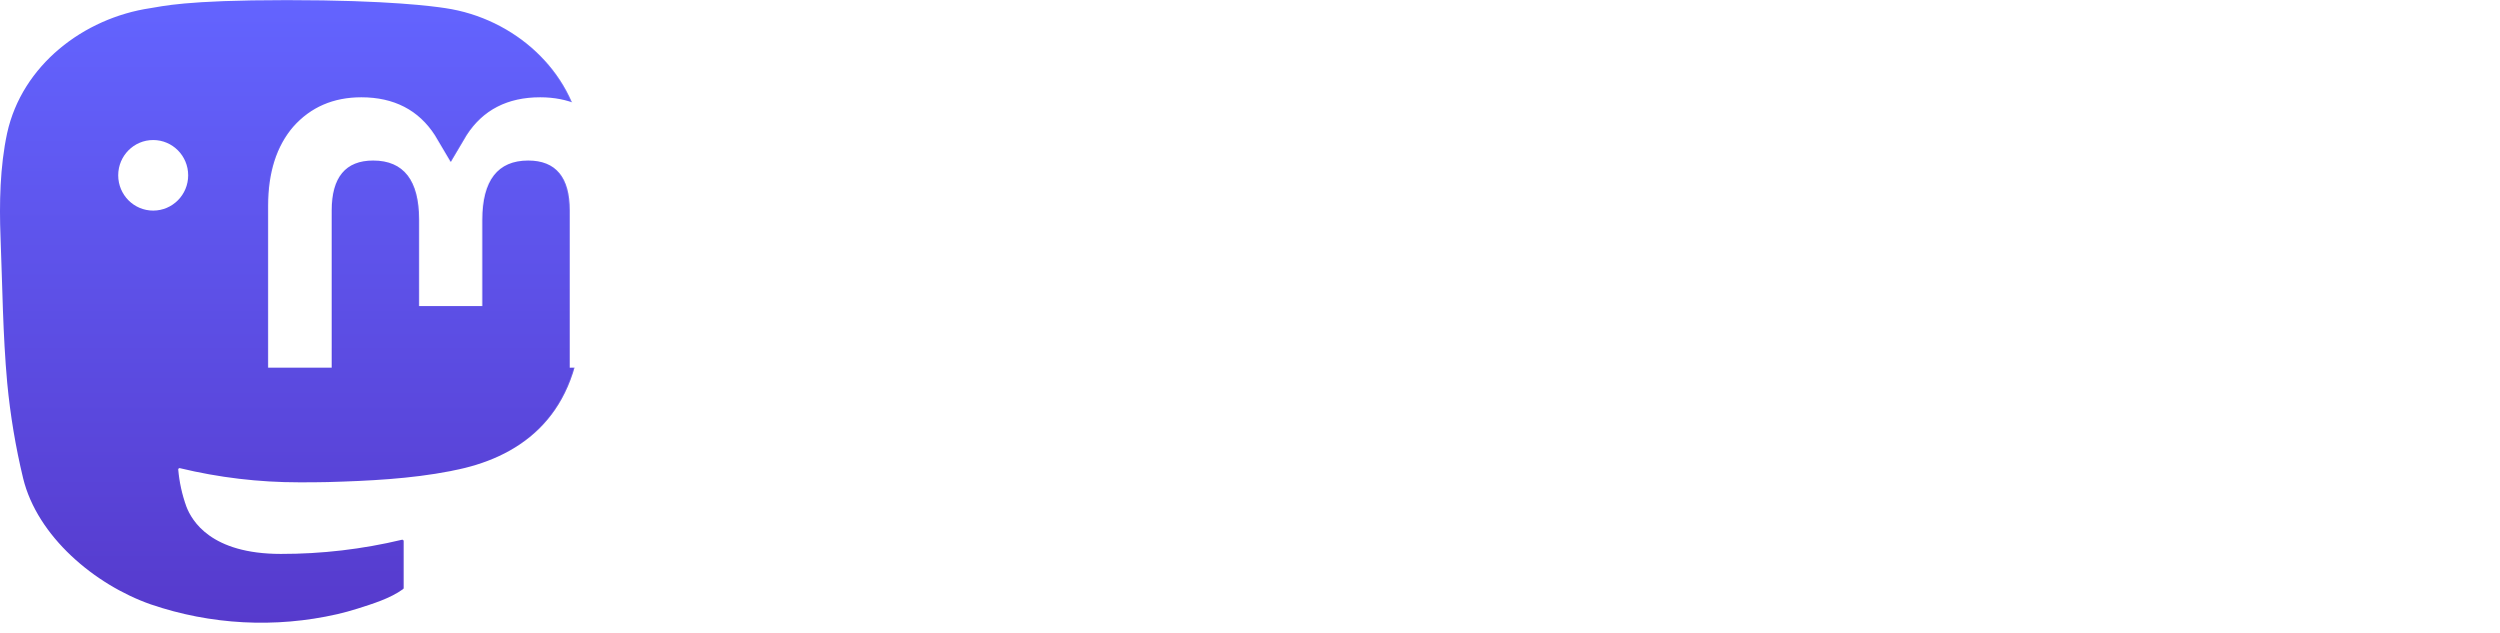
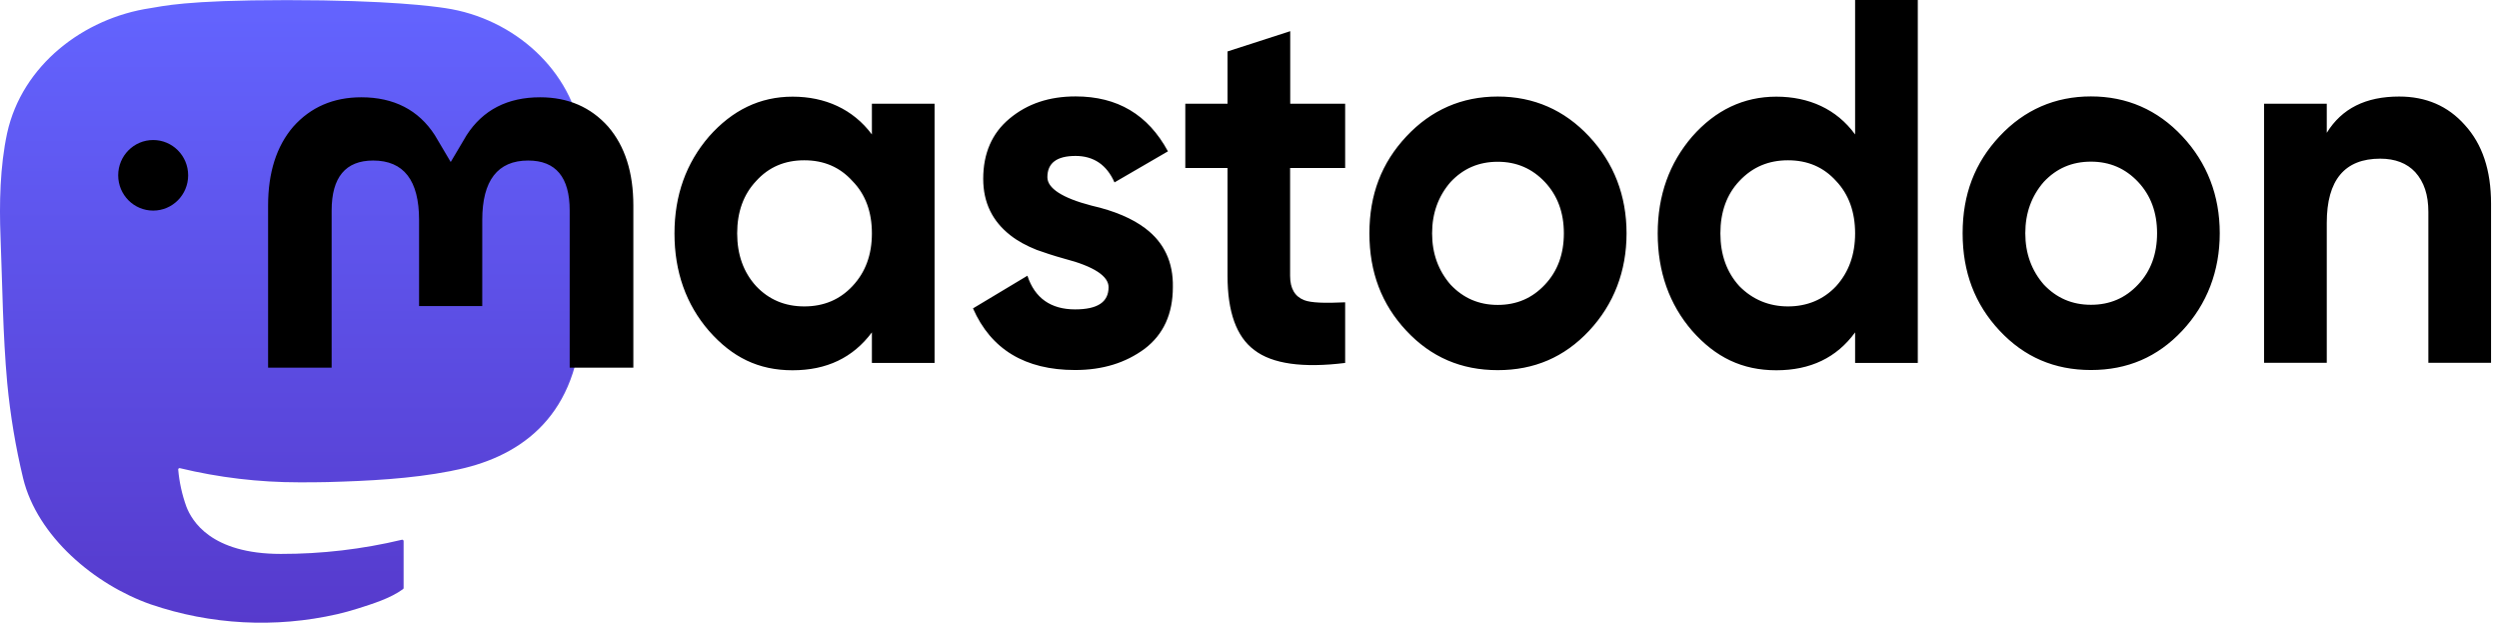
<svg xmlns="http://www.w3.org/2000/svg" xmlns:xlink="http://www.w3.org/1999/xlink" width="261" height="66" viewBox="0 0 261 66" fill="none">
  <symbol id="logo-symbol-wordmark">
    <path d="M60.754 14.403C59.814 7.419 53.727 1.916 46.512 0.849C45.294 0.669 40.682 0.013 29.997 0.013H29.918C19.23 0.013 16.937 0.669 15.72 0.849C8.705 1.886 2.299 6.832 0.745 13.898C-0.003 17.378 -0.083 21.237 0.056 24.776C0.254 29.851 0.293 34.918 0.753 39.973C1.072 43.331 1.628 46.661 2.417 49.941C3.894 55.997 9.875 61.037 15.734 63.093C22.008 65.237 28.754 65.593 35.218 64.121C35.929 63.956 36.632 63.764 37.325 63.545C38.897 63.046 40.738 62.487 42.091 61.507C42.11 61.493 42.125 61.475 42.136 61.455C42.147 61.434 42.153 61.412 42.153 61.389V56.49C42.153 56.469 42.148 56.447 42.138 56.428C42.129 56.409 42.115 56.392 42.098 56.379C42.081 56.365 42.061 56.356 42.04 56.351C42.019 56.346 41.997 56.347 41.976 56.351C37.834 57.341 33.59 57.836 29.332 57.829C22.005 57.829 20.034 54.351 19.469 52.904C19.016 51.653 18.727 50.348 18.612 49.022C18.611 49 18.615 48.977 18.624 48.957C18.633 48.937 18.647 48.919 18.664 48.904C18.682 48.89 18.702 48.88 18.724 48.876C18.745 48.871 18.768 48.871 18.79 48.877C22.862 49.859 27.037 50.355 31.227 50.354C32.234 50.354 33.239 50.354 34.246 50.328C38.46 50.209 42.901 49.994 47.047 49.184C47.15 49.164 47.253 49.146 47.342 49.119C53.881 47.864 60.104 43.923 60.736 33.943C60.76 33.55 60.819 29.828 60.819 29.42C60.822 28.035 61.265 19.591 60.754 14.403Z" fill="url(#paint0_linear_89_11)" />
    <path d="M12.344 18.303C12.344 16.267 13.978 14.619 15.997 14.619C18.016 14.619 19.65 16.267 19.65 18.303C19.65 20.34 18.016 21.987 15.997 21.987C13.978 21.987 12.344 20.34 12.344 18.303Z" fill="currentColor" />
    <path d="M66.148 21.468V38.384H59.499V21.974C59.499 18.511 58.058 16.76 55.164 16.76C51.975 16.76 50.367 18.848 50.367 22.96V31.95H43.769V22.96C43.769 18.835 42.174 16.76 38.971 16.76C36.09 16.76 34.637 18.511 34.637 21.974V38.384H28V21.468C28 18.018 28.875 15.268 30.624 13.231C32.437 11.195 34.804 10.157 37.736 10.157C41.132 10.157 43.717 11.48 45.415 14.114L47.074 16.915L48.733 14.114C50.431 11.48 53.004 10.157 56.412 10.157C59.344 10.157 61.711 11.195 63.525 13.231C65.274 15.268 66.148 18.005 66.148 21.468ZM89.03 29.874C90.406 28.409 91.062 26.579 91.062 24.361C91.062 22.143 90.406 20.301 89.03 18.9C87.705 17.434 86.033 16.734 84.001 16.734C81.969 16.734 80.296 17.434 78.972 18.9C77.647 20.301 76.991 22.143 76.991 24.361C76.991 26.579 77.647 28.422 78.972 29.874C80.296 31.275 81.969 31.989 84.001 31.989C86.033 31.989 87.705 31.288 89.03 29.874ZM91.062 10.832H97.609V37.891H91.062V34.7C89.081 37.346 86.342 38.656 82.779 38.656C79.216 38.656 76.477 37.307 74.046 34.544C71.653 31.781 70.444 28.37 70.444 24.374C70.444 20.379 71.666 17.019 74.046 14.256C76.489 11.493 79.383 10.092 82.779 10.092C86.174 10.092 89.081 11.389 91.062 14.036V10.845V10.832ZM119.654 23.868C121.583 25.334 122.548 27.384 122.496 29.978C122.496 32.741 121.532 34.907 119.551 36.412C117.57 37.878 115.178 38.63 112.284 38.63C107.049 38.63 103.499 36.464 101.621 32.196L107.306 28.785C108.065 31.107 109.737 32.3 112.284 32.3C114.625 32.3 115.782 31.548 115.782 29.978C115.782 28.837 114.265 27.812 111.165 27.008C109.995 26.683 109.03 26.359 108.271 26.087C107.204 25.659 106.29 25.166 105.532 24.569C103.654 23.103 102.689 21.157 102.689 18.667C102.689 16.02 103.602 13.906 105.429 12.388C107.306 10.819 109.596 10.066 112.335 10.066C116.709 10.066 119.898 11.96 121.982 15.8L116.4 19.043C115.59 17.201 114.213 16.28 112.335 16.28C110.355 16.28 109.39 17.032 109.39 18.498C109.39 19.64 110.908 20.664 114.008 21.468C116.4 22.013 118.278 22.818 119.641 23.855L119.654 23.868ZM140.477 17.538H134.741V28.798C134.741 30.147 135.255 30.964 136.22 31.34C136.927 31.613 138.355 31.665 140.49 31.561V37.891C136.079 38.436 132.876 37.995 130.998 36.542C129.12 35.141 128.207 32.534 128.207 28.811V17.538H123.795V10.832H128.207V5.37L134.754 3.256V10.832H140.49V17.538H140.477ZM161.352 29.719C162.677 28.318 163.333 26.528 163.333 24.361C163.333 22.195 162.677 20.418 161.352 19.004C160.027 17.603 158.407 16.889 156.426 16.889C154.445 16.889 152.825 17.59 151.5 19.004C150.227 20.47 149.571 22.247 149.571 24.361C149.571 26.476 150.227 28.253 151.5 29.719C152.825 31.12 154.445 31.833 156.426 31.833C158.407 31.833 160.027 31.133 161.352 29.719ZM146.883 34.531C144.297 31.768 143.024 28.422 143.024 24.361C143.024 20.301 144.297 17.006 146.883 14.243C149.468 11.48 152.67 10.079 156.426 10.079C160.182 10.079 163.384 11.48 165.97 14.243C168.555 17.006 169.88 20.418 169.88 24.361C169.88 28.305 168.555 31.768 165.97 34.531C163.384 37.294 160.233 38.643 156.426 38.643C152.619 38.643 149.468 37.294 146.883 34.531ZM191.771 29.874C193.095 28.409 193.751 26.579 193.751 24.361C193.751 22.143 193.095 20.301 191.771 18.9C190.446 17.434 188.774 16.734 186.742 16.734C184.709 16.734 183.037 17.434 181.661 18.9C180.336 20.301 179.68 22.143 179.68 24.361C179.68 26.579 180.336 28.422 181.661 29.874C183.037 31.275 184.761 31.989 186.742 31.989C188.722 31.989 190.446 31.288 191.771 29.874ZM193.751 0H200.298V37.891H193.751V34.7C191.822 37.346 189.082 38.656 185.52 38.656C181.957 38.656 179.179 37.307 176.735 34.544C174.343 31.781 173.134 28.37 173.134 24.374C173.134 20.379 174.356 17.019 176.735 14.256C179.166 11.493 182.111 10.092 185.52 10.092C188.928 10.092 191.822 11.389 193.751 14.036V0.013V0ZM223.308 29.706C224.633 28.305 225.289 26.515 225.289 24.348C225.289 22.182 224.633 20.405 223.308 18.991C221.983 17.59 220.363 16.877 218.382 16.877C216.401 16.877 214.78 17.577 213.456 18.991C212.182 20.457 211.526 22.234 211.526 24.348C211.526 26.463 212.182 28.24 213.456 29.706C214.78 31.107 216.401 31.82 218.382 31.82C220.363 31.82 221.983 31.12 223.308 29.706ZM208.838 34.518C206.253 31.755 204.98 28.409 204.98 24.348C204.98 20.288 206.253 16.993 208.838 14.23C211.424 11.467 214.626 10.066 218.382 10.066C222.137 10.066 225.34 11.467 227.925 14.23C230.511 16.993 231.835 20.405 231.835 24.348C231.835 28.292 230.511 31.755 227.925 34.518C225.34 37.281 222.189 38.63 218.382 38.63C214.575 38.63 211.424 37.281 208.838 34.518ZM260.17 21.261V37.878H253.623V22.13C253.623 20.34 253.173 18.991 252.247 17.966C251.385 17.045 250.164 16.565 248.594 16.565C244.89 16.565 243.012 18.783 243.012 23.272V37.878H236.466V10.832H243.012V13.867C244.581 11.325 247.077 10.079 250.575 10.079C253.366 10.079 255.656 11.052 257.431 13.05C259.257 15.047 260.17 17.759 260.17 21.274" fill="currentColor" />
    <defs>
      <linearGradient id="paint0_linear_89_11" x1="30.5" y1="0.013" x2="30.5" y2="65.013" gradientUnits="userSpaceOnUse">
        <stop stop-color="#6364FF" />
        <stop offset="1" stop-color="#563ACC" />
      </linearGradient>
    </defs>
  </symbol>
-   <use xlink:href="#logo-symbol-wordmark" style="color:#fff" />
+   <use xlink:href="#logo-symbol-wordmark" />
</svg>
